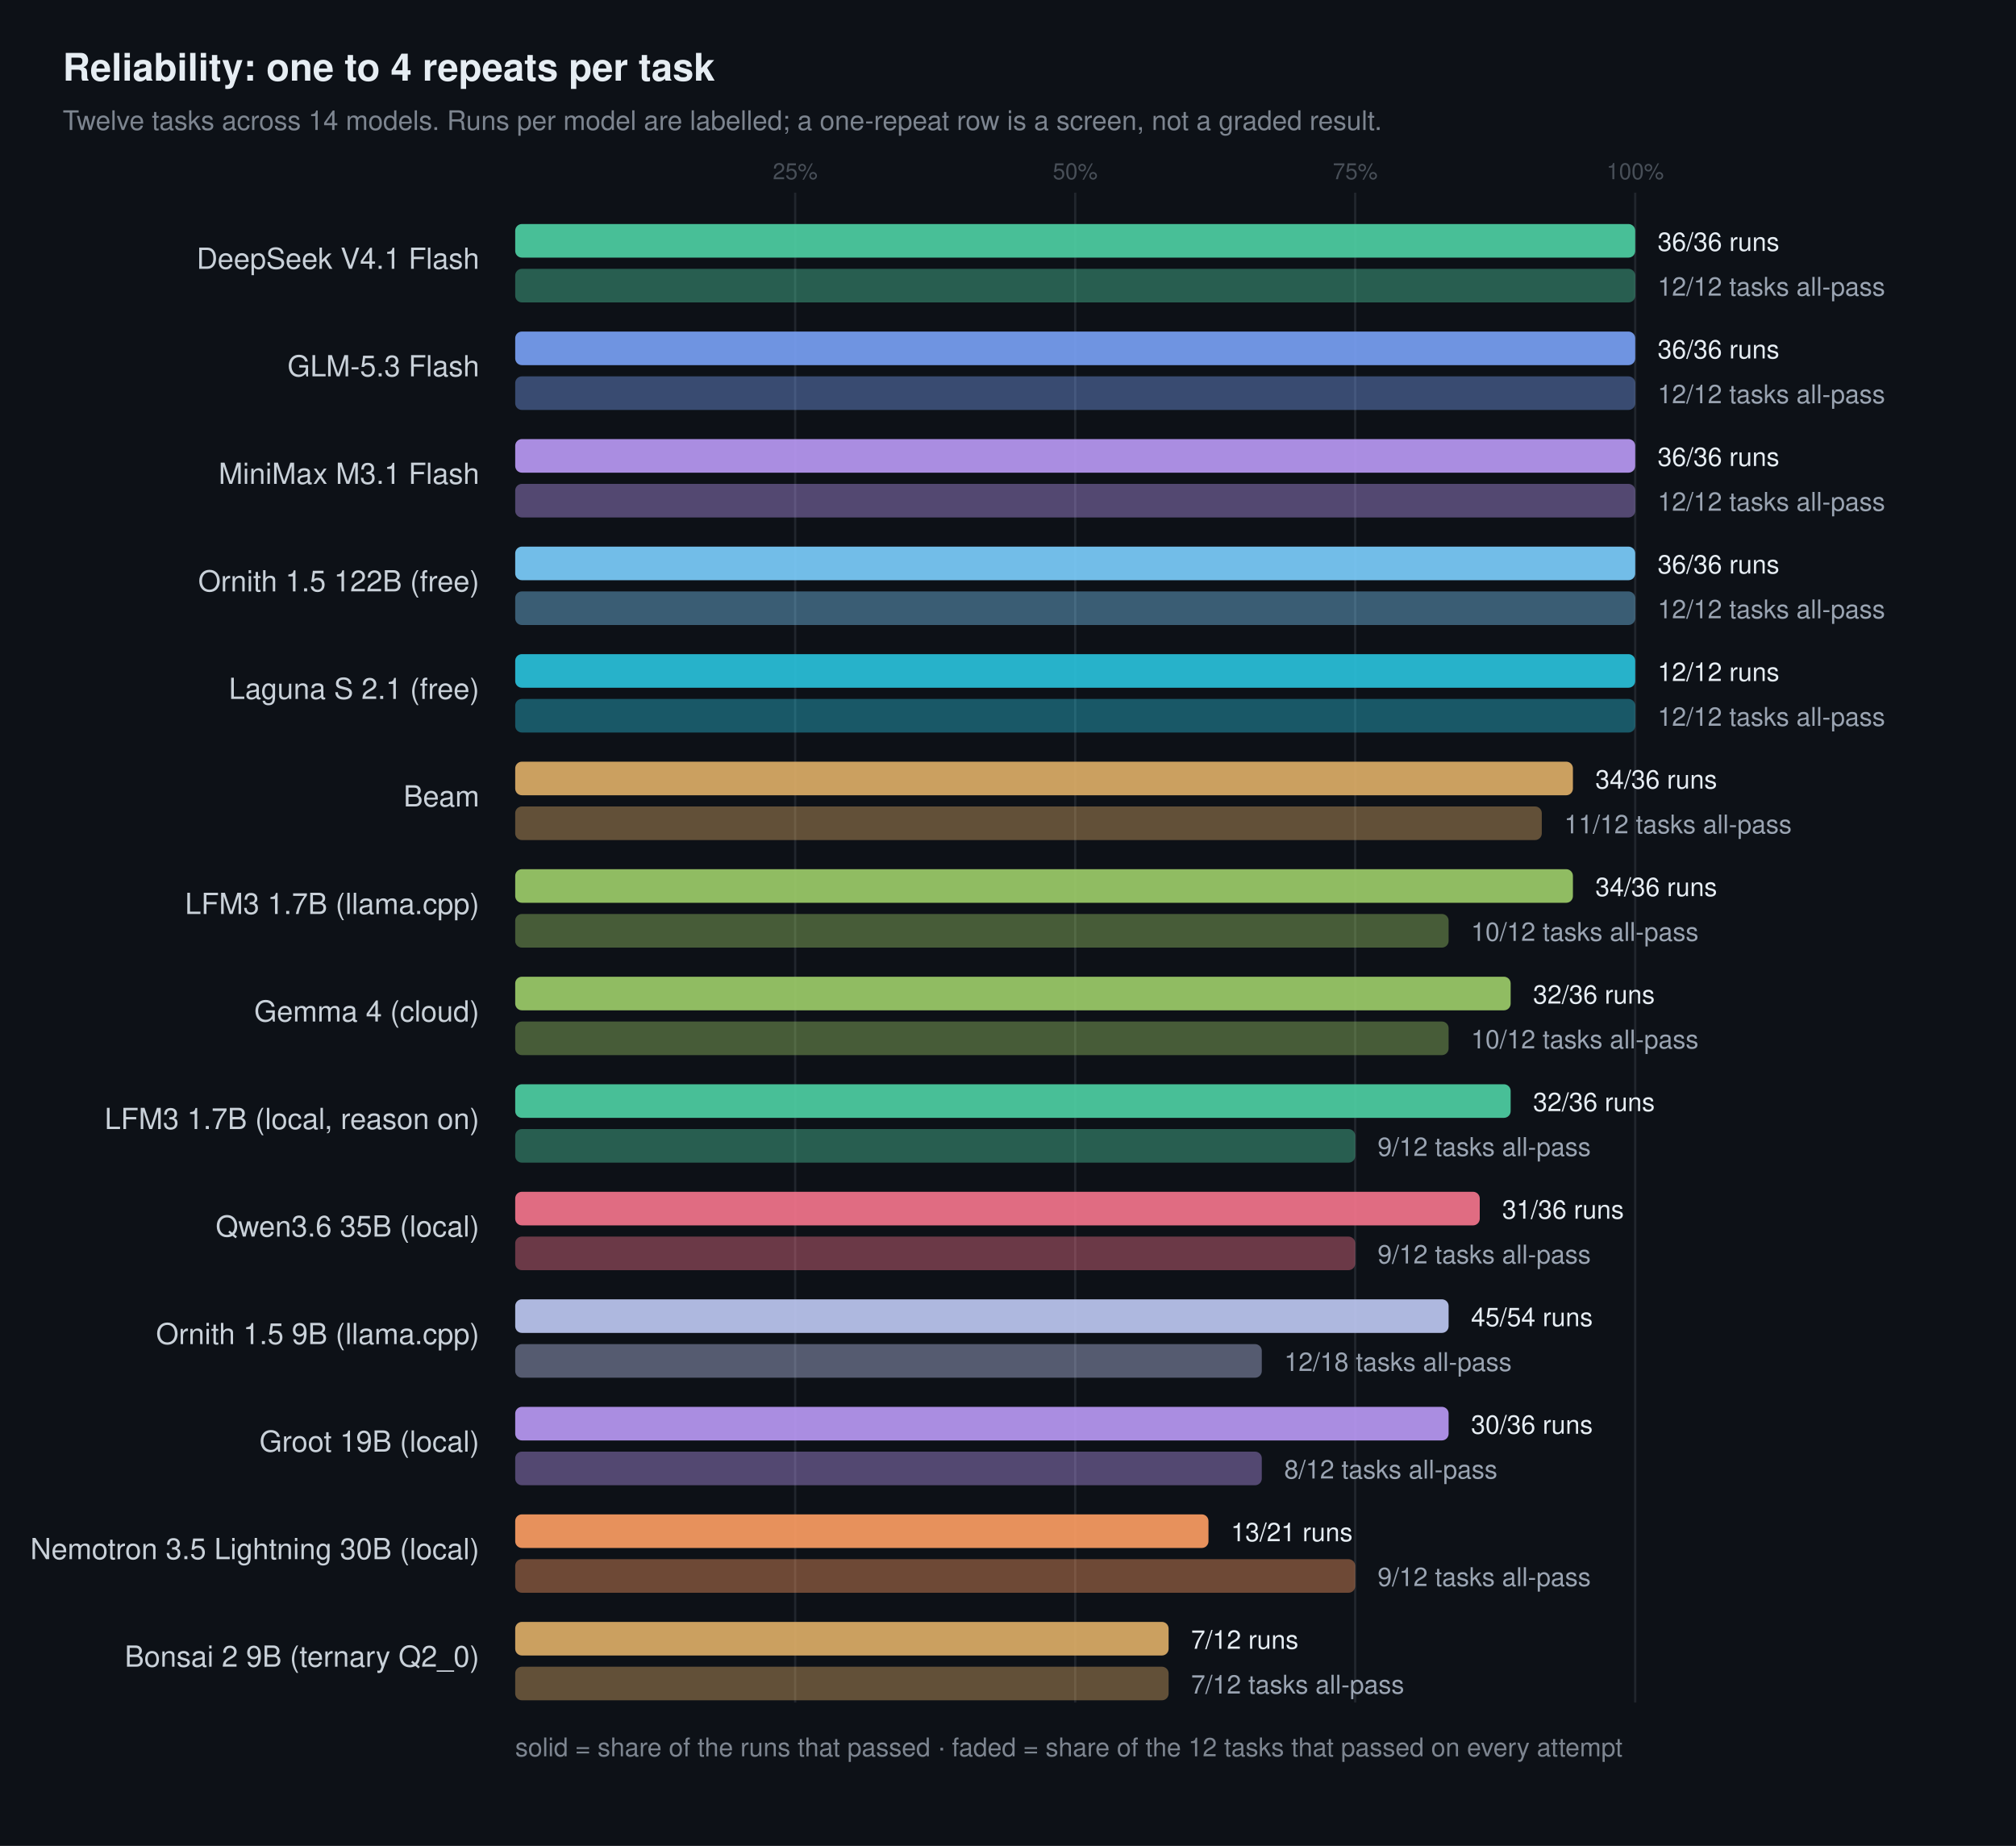
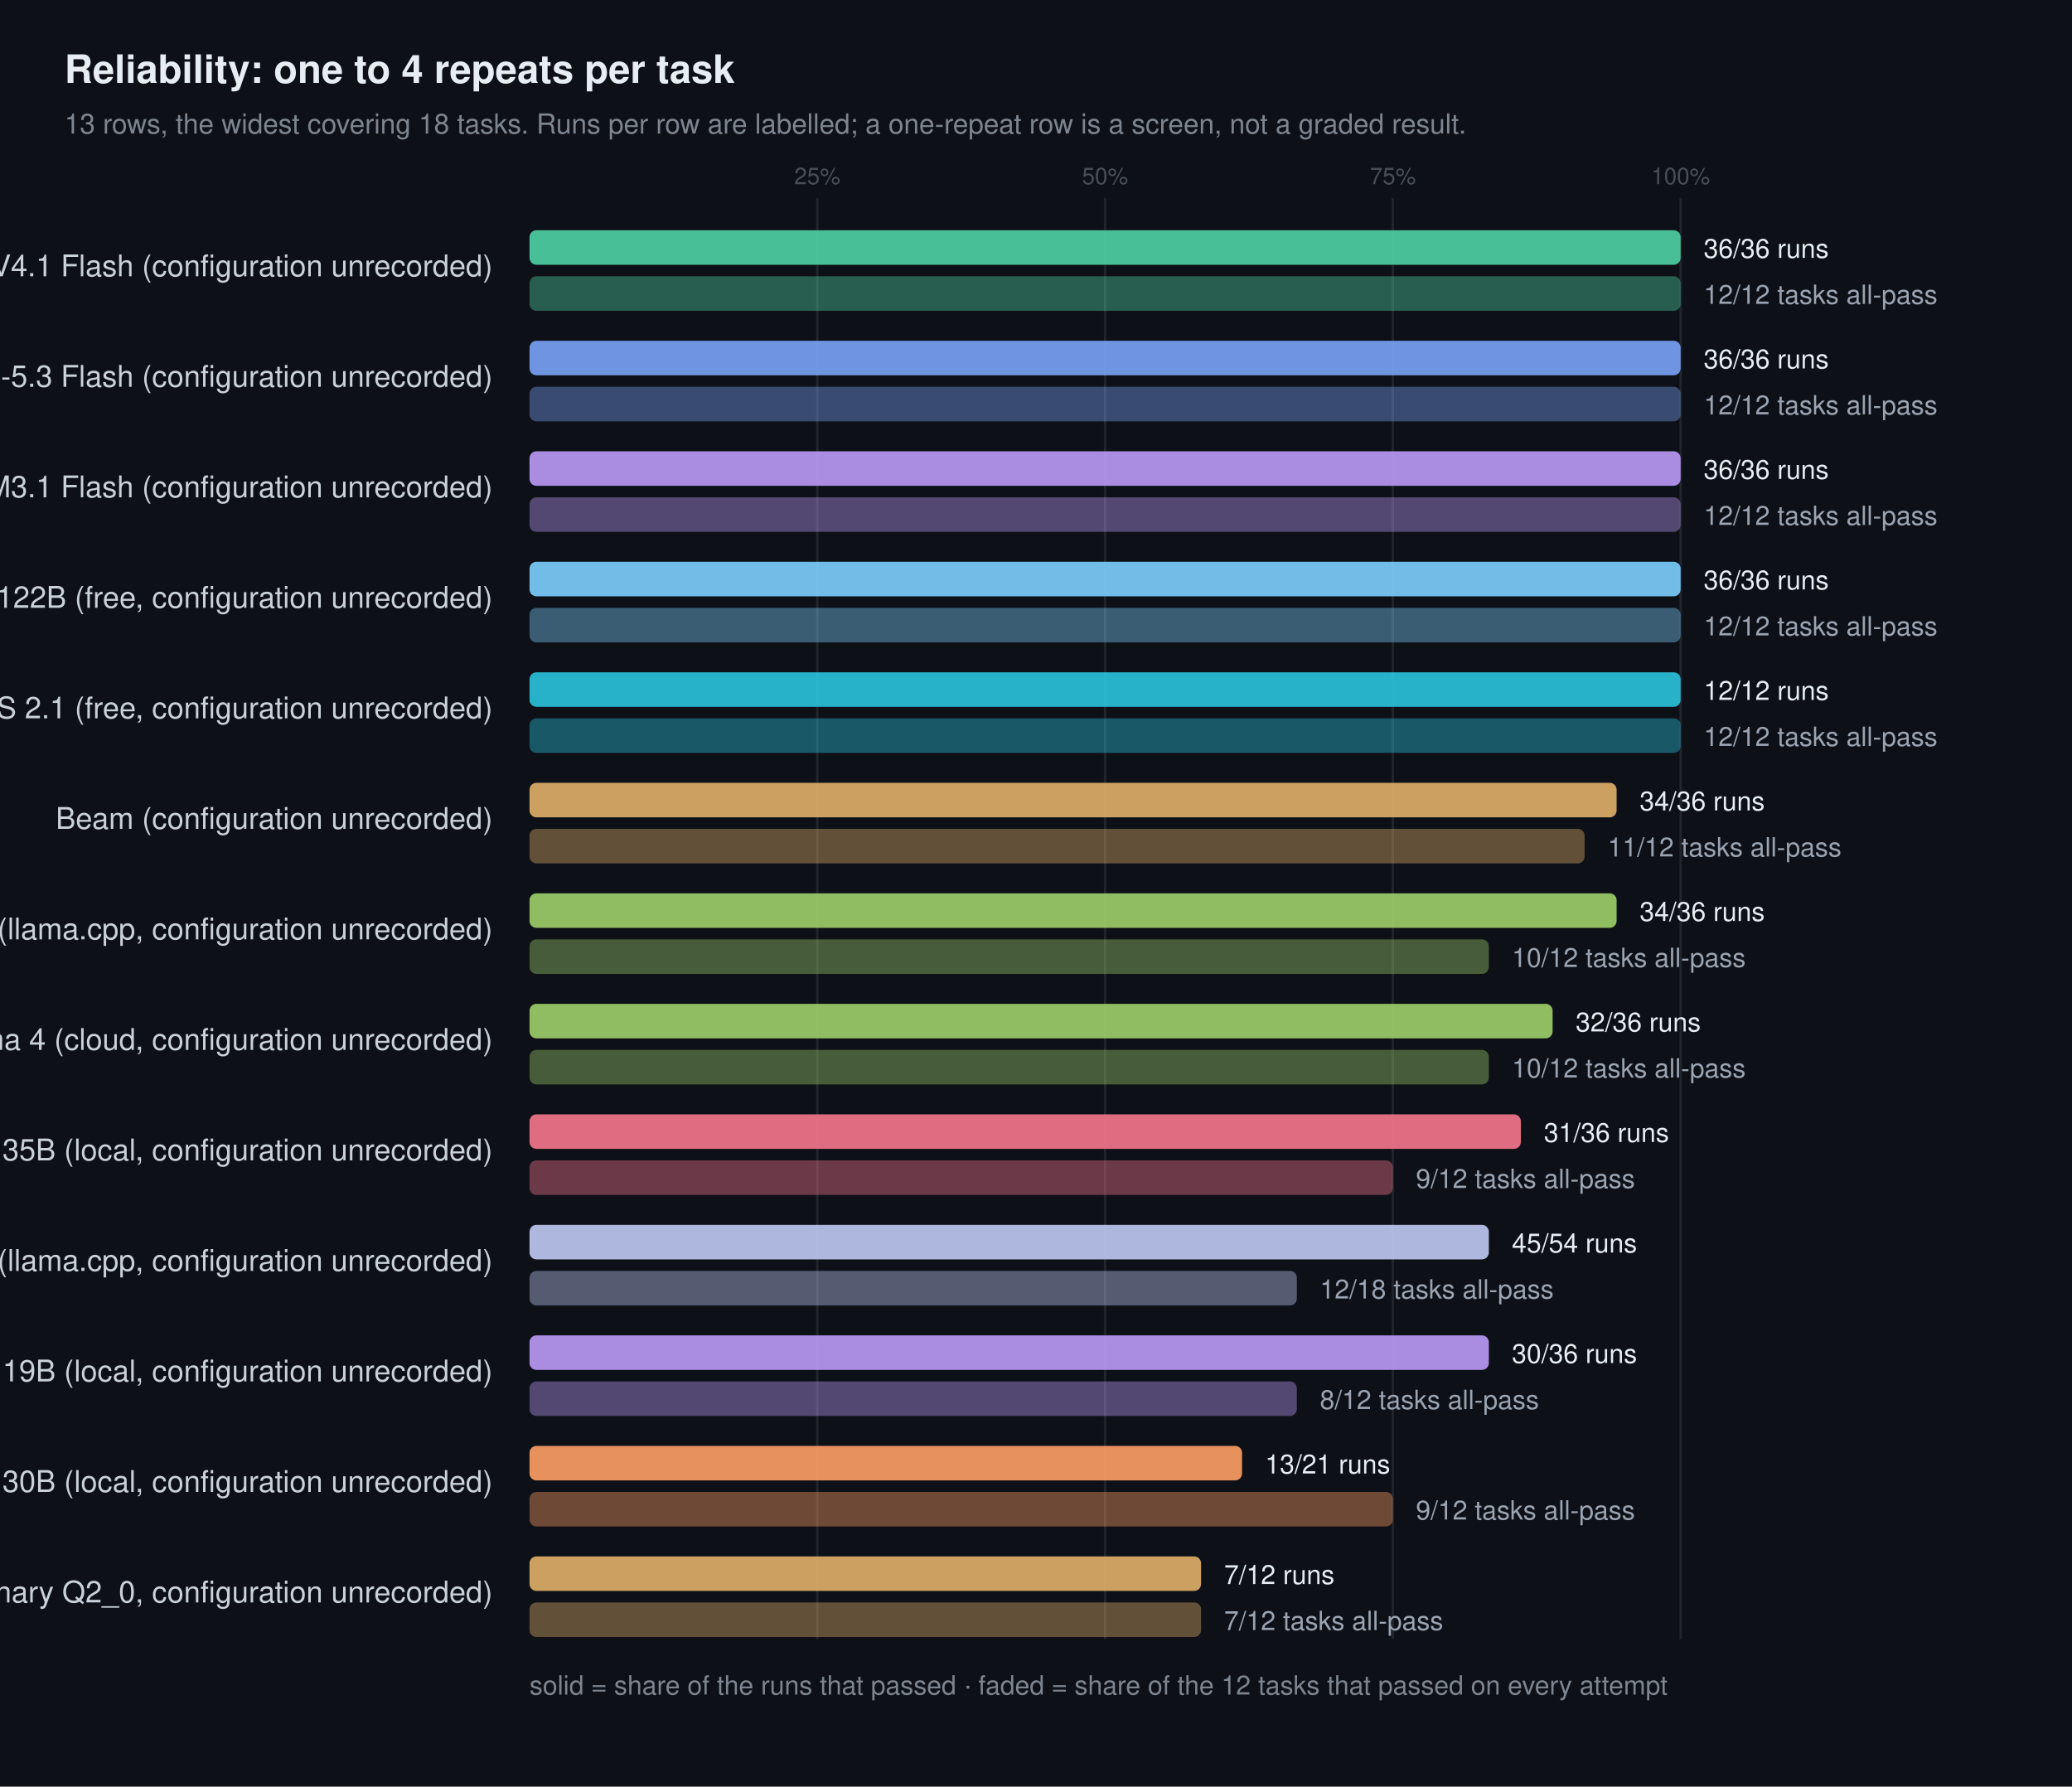
- <svg xmlns="http://www.w3.org/2000/svg" width="900" height="824" viewBox="0 0 900 824" font-family="ui-sans-serif, -apple-system, Segoe UI, Helvetica, Arial, sans-serif">
+ <svg xmlns="http://www.w3.org/2000/svg" width="900" height="776" viewBox="0 0 900 776" font-family="ui-sans-serif, -apple-system, Segoe UI, Helvetica, Arial, sans-serif">
  <rect width="100%" height="100%" fill="#0d1117" />
  <text x="28" y="36" fill="#e6edf3" font-size="17" font-weight="600">Reliability: one to 4 repeats per task</text>
-   <text x="28" y="58" fill="#7d8590" font-size="12">Twelve tasks across 14 models. Runs per model are labelled; a one-repeat row is a screen, not a graded result.</text>
-   <line x1="355.0" y1="86" x2="355.0" y2="760" stroke="#21262d" stroke-width="1" />
+   <text x="28" y="58" fill="#7d8590" font-size="12">13 rows, the widest covering 18 tasks. Runs per row are labelled; a one-repeat row is a screen, not a graded result.</text>
+   <line x1="355.0" y1="86" x2="355.0" y2="712" stroke="#21262d" stroke-width="1" />
  <text x="355.0" y="80" fill="#484f58" font-size="10" text-anchor="middle">25%</text>
-   <line x1="480.0" y1="86" x2="480.0" y2="760" stroke="#21262d" stroke-width="1" />
+   <line x1="480.0" y1="86" x2="480.0" y2="712" stroke="#21262d" stroke-width="1" />
  <text x="480.0" y="80" fill="#484f58" font-size="10" text-anchor="middle">50%</text>
-   <line x1="605.0" y1="86" x2="605.0" y2="760" stroke="#21262d" stroke-width="1" />
+   <line x1="605.0" y1="86" x2="605.0" y2="712" stroke="#21262d" stroke-width="1" />
  <text x="605.0" y="80" fill="#484f58" font-size="10" text-anchor="middle">75%</text>
-   <line x1="730.0" y1="86" x2="730.0" y2="760" stroke="#21262d" stroke-width="1" />
+   <line x1="730.0" y1="86" x2="730.0" y2="712" stroke="#21262d" stroke-width="1" />
  <text x="730.0" y="80" fill="#484f58" font-size="10" text-anchor="middle">100%</text>
-   <text x="214" y="120" fill="#c9d1d9" font-size="13" text-anchor="end">DeepSeek V4.1 Flash</text>
+   <text x="214" y="120" fill="#c9d1d9" font-size="13" text-anchor="end">DeepSeek V4.1 Flash (configuration unrecorded)</text>
  <rect x="230" y="100" width="500.0" height="15" rx="3" fill="#4fd1a5" opacity="0.9" />
  <text x="740.0" y="112" fill="#e6edf3" font-size="11.5">36/36 runs</text>
  <rect x="230" y="120" width="500.0" height="15" rx="3" fill="#4fd1a5" opacity="0.4" />
  <text x="740.0" y="132" fill="#9aa4b2" font-size="11.5">12/12 tasks all-pass</text>
-   <text x="214" y="168" fill="#c9d1d9" font-size="13" text-anchor="end">GLM-5.3 Flash</text>
+   <text x="214" y="168" fill="#c9d1d9" font-size="13" text-anchor="end">GLM-5.3 Flash (configuration unrecorded)</text>
  <rect x="230" y="148" width="500.0" height="15" rx="3" fill="#7aa2f7" opacity="0.9" />
  <text x="740.0" y="160" fill="#e6edf3" font-size="11.5">36/36 runs</text>
  <rect x="230" y="168" width="500.0" height="15" rx="3" fill="#7aa2f7" opacity="0.4" />
  <text x="740.0" y="180" fill="#9aa4b2" font-size="11.5">12/12 tasks all-pass</text>
-   <text x="214" y="216" fill="#c9d1d9" font-size="13" text-anchor="end">MiniMax M3.1 Flash</text>
+   <text x="214" y="216" fill="#c9d1d9" font-size="13" text-anchor="end">MiniMax M3.1 Flash (configuration unrecorded)</text>
  <rect x="230" y="196" width="500.0" height="15" rx="3" fill="#bb9af7" opacity="0.9" />
  <text x="740.0" y="208" fill="#e6edf3" font-size="11.5">36/36 runs</text>
  <rect x="230" y="216" width="500.0" height="15" rx="3" fill="#bb9af7" opacity="0.4" />
  <text x="740.0" y="228" fill="#9aa4b2" font-size="11.5">12/12 tasks all-pass</text>
-   <text x="214" y="264" fill="#c9d1d9" font-size="13" text-anchor="end">Ornith 1.5 122B (free)</text>
+   <text x="214" y="264" fill="#c9d1d9" font-size="13" text-anchor="end">Ornith 1.5 122B (free, configuration unrecorded)</text>
  <rect x="230" y="244" width="500.0" height="15" rx="3" fill="#7dcfff" opacity="0.9" />
  <text x="740.0" y="256" fill="#e6edf3" font-size="11.5">36/36 runs</text>
  <rect x="230" y="264" width="500.0" height="15" rx="3" fill="#7dcfff" opacity="0.4" />
  <text x="740.0" y="276" fill="#9aa4b2" font-size="11.5">12/12 tasks all-pass</text>
-   <text x="214" y="312" fill="#c9d1d9" font-size="13" text-anchor="end">Laguna S 2.1 (free)</text>
+   <text x="214" y="312" fill="#c9d1d9" font-size="13" text-anchor="end">Laguna S 2.1 (free, configuration unrecorded)</text>
  <rect x="230" y="292" width="500.0" height="15" rx="3" fill="#2ac3de" opacity="0.9" />
  <text x="740.0" y="304" fill="#e6edf3" font-size="11.5">12/12 runs</text>
  <rect x="230" y="312" width="500.0" height="15" rx="3" fill="#2ac3de" opacity="0.4" />
  <text x="740.0" y="324" fill="#9aa4b2" font-size="11.5">12/12 tasks all-pass</text>
-   <text x="214" y="360" fill="#c9d1d9" font-size="13" text-anchor="end">Beam</text>
+   <text x="214" y="360" fill="#c9d1d9" font-size="13" text-anchor="end">Beam (configuration unrecorded)</text>
  <rect x="230" y="340" width="472.2" height="15" rx="3" fill="#e0af68" opacity="0.9" />
  <text x="712.2" y="352" fill="#e6edf3" font-size="11.5">34/36 runs</text>
  <rect x="230" y="360" width="458.3" height="15" rx="3" fill="#e0af68" opacity="0.4" />
  <text x="698.3" y="372" fill="#9aa4b2" font-size="11.5">11/12 tasks all-pass</text>
-   <text x="214" y="408" fill="#c9d1d9" font-size="13" text-anchor="end">LFM3 1.7B (llama.cpp)</text>
+   <text x="214" y="408" fill="#c9d1d9" font-size="13" text-anchor="end">LFM3 1.7B (llama.cpp, configuration unrecorded)</text>
  <rect x="230" y="388" width="472.2" height="15" rx="3" fill="#9ece6a" opacity="0.9" />
  <text x="712.2" y="400" fill="#e6edf3" font-size="11.5">34/36 runs</text>
  <rect x="230" y="408" width="416.7" height="15" rx="3" fill="#9ece6a" opacity="0.4" />
  <text x="656.7" y="420" fill="#9aa4b2" font-size="11.5">10/12 tasks all-pass</text>
-   <text x="214" y="456" fill="#c9d1d9" font-size="13" text-anchor="end">Gemma 4 (cloud)</text>
+   <text x="214" y="456" fill="#c9d1d9" font-size="13" text-anchor="end">Gemma 4 (cloud, configuration unrecorded)</text>
  <rect x="230" y="436" width="444.4" height="15" rx="3" fill="#9ece6a" opacity="0.9" />
  <text x="684.4" y="448" fill="#e6edf3" font-size="11.5">32/36 runs</text>
  <rect x="230" y="456" width="416.7" height="15" rx="3" fill="#9ece6a" opacity="0.4" />
  <text x="656.7" y="468" fill="#9aa4b2" font-size="11.5">10/12 tasks all-pass</text>
-   <text x="214" y="504" fill="#c9d1d9" font-size="13" text-anchor="end">LFM3 1.7B (local, reason on)</text>
-   <rect x="230" y="484" width="444.4" height="15" rx="3" fill="#4fd1a5" opacity="0.9" />
-   <text x="684.4" y="496" fill="#e6edf3" font-size="11.5">32/36 runs</text>
-   <rect x="230" y="504" width="375.0" height="15" rx="3" fill="#4fd1a5" opacity="0.4" />
+   <text x="214" y="504" fill="#c9d1d9" font-size="13" text-anchor="end">Qwen3.6 35B (local, configuration unrecorded)</text>
+   <rect x="230" y="484" width="430.6" height="15" rx="3" fill="#f7768e" opacity="0.9" />
+   <text x="670.6" y="496" fill="#e6edf3" font-size="11.5">31/36 runs</text>
+   <rect x="230" y="504" width="375.0" height="15" rx="3" fill="#f7768e" opacity="0.4" />
  <text x="615.0" y="516" fill="#9aa4b2" font-size="11.5">9/12 tasks all-pass</text>
-   <text x="214" y="552" fill="#c9d1d9" font-size="13" text-anchor="end">Qwen3.6 35B (local)</text>
-   <rect x="230" y="532" width="430.6" height="15" rx="3" fill="#f7768e" opacity="0.9" />
-   <text x="670.6" y="544" fill="#e6edf3" font-size="11.5">31/36 runs</text>
-   <rect x="230" y="552" width="375.0" height="15" rx="3" fill="#f7768e" opacity="0.4" />
-   <text x="615.0" y="564" fill="#9aa4b2" font-size="11.5">9/12 tasks all-pass</text>
-   <text x="214" y="600" fill="#c9d1d9" font-size="13" text-anchor="end">Ornith 1.5 9B (llama.cpp)</text>
-   <rect x="230" y="580" width="416.7" height="15" rx="3" fill="#c0caf5" opacity="0.9" />
-   <text x="656.7" y="592" fill="#e6edf3" font-size="11.5">45/54 runs</text>
-   <rect x="230" y="600" width="333.3" height="15" rx="3" fill="#c0caf5" opacity="0.4" />
-   <text x="573.3" y="612" fill="#9aa4b2" font-size="11.5">12/18 tasks all-pass</text>
-   <text x="214" y="648" fill="#c9d1d9" font-size="13" text-anchor="end">Groot 19B (local)</text>
-   <rect x="230" y="628" width="416.7" height="15" rx="3" fill="#bb9af7" opacity="0.9" />
-   <text x="656.7" y="640" fill="#e6edf3" font-size="11.5">30/36 runs</text>
-   <rect x="230" y="648" width="333.3" height="15" rx="3" fill="#bb9af7" opacity="0.4" />
-   <text x="573.3" y="660" fill="#9aa4b2" font-size="11.5">8/12 tasks all-pass</text>
-   <text x="214" y="696" fill="#c9d1d9" font-size="13" text-anchor="end">Nemotron 3.5 Lightning 30B (local)</text>
-   <rect x="230" y="676" width="309.5" height="15" rx="3" fill="#ff9e64" opacity="0.9" />
-   <text x="549.5" y="688" fill="#e6edf3" font-size="11.5">13/21 runs</text>
-   <rect x="230" y="696" width="375.0" height="15" rx="3" fill="#ff9e64" opacity="0.4" />
-   <text x="615.0" y="708" fill="#9aa4b2" font-size="11.5">9/12 tasks all-pass</text>
-   <text x="214" y="744" fill="#c9d1d9" font-size="13" text-anchor="end">Bonsai 2 9B (ternary Q2_0)</text>
-   <rect x="230" y="724" width="291.7" height="15" rx="3" fill="#e0af68" opacity="0.9" />
-   <text x="531.7" y="736" fill="#e6edf3" font-size="11.5">7/12 runs</text>
-   <rect x="230" y="744" width="291.7" height="15" rx="3" fill="#e0af68" opacity="0.4" />
-   <text x="531.7" y="756" fill="#9aa4b2" font-size="11.5">7/12 tasks all-pass</text>
-   <text x="230" y="784" fill="#7d8590" font-size="11.5">solid = share of the runs that passed   ·   faded = share of the 12 tasks that passed on every attempt</text>
+   <text x="214" y="552" fill="#c9d1d9" font-size="13" text-anchor="end">Ornith 1.5 9B (llama.cpp, configuration unrecorded)</text>
+   <rect x="230" y="532" width="416.7" height="15" rx="3" fill="#c0caf5" opacity="0.9" />
+   <text x="656.7" y="544" fill="#e6edf3" font-size="11.5">45/54 runs</text>
+   <rect x="230" y="552" width="333.3" height="15" rx="3" fill="#c0caf5" opacity="0.4" />
+   <text x="573.3" y="564" fill="#9aa4b2" font-size="11.5">12/18 tasks all-pass</text>
+   <text x="214" y="600" fill="#c9d1d9" font-size="13" text-anchor="end">Groot 19B (local, configuration unrecorded)</text>
+   <rect x="230" y="580" width="416.7" height="15" rx="3" fill="#bb9af7" opacity="0.9" />
+   <text x="656.7" y="592" fill="#e6edf3" font-size="11.5">30/36 runs</text>
+   <rect x="230" y="600" width="333.3" height="15" rx="3" fill="#bb9af7" opacity="0.4" />
+   <text x="573.3" y="612" fill="#9aa4b2" font-size="11.5">8/12 tasks all-pass</text>
+   <text x="214" y="648" fill="#c9d1d9" font-size="13" text-anchor="end">Nemotron 3.5 Lightning 30B (local, configuration unrecorded)</text>
+   <rect x="230" y="628" width="309.5" height="15" rx="3" fill="#ff9e64" opacity="0.9" />
+   <text x="549.5" y="640" fill="#e6edf3" font-size="11.5">13/21 runs</text>
+   <rect x="230" y="648" width="375.0" height="15" rx="3" fill="#ff9e64" opacity="0.4" />
+   <text x="615.0" y="660" fill="#9aa4b2" font-size="11.5">9/12 tasks all-pass</text>
+   <text x="214" y="696" fill="#c9d1d9" font-size="13" text-anchor="end">Bonsai 2 9B (ternary Q2_0, configuration unrecorded)</text>
+   <rect x="230" y="676" width="291.7" height="15" rx="3" fill="#e0af68" opacity="0.9" />
+   <text x="531.7" y="688" fill="#e6edf3" font-size="11.5">7/12 runs</text>
+   <rect x="230" y="696" width="291.7" height="15" rx="3" fill="#e0af68" opacity="0.4" />
+   <text x="531.7" y="708" fill="#9aa4b2" font-size="11.5">7/12 tasks all-pass</text>
+   <text x="230" y="736" fill="#7d8590" font-size="11.5">solid = share of the runs that passed   ·   faded = share of the 12 tasks that passed on every attempt</text>
</svg>
